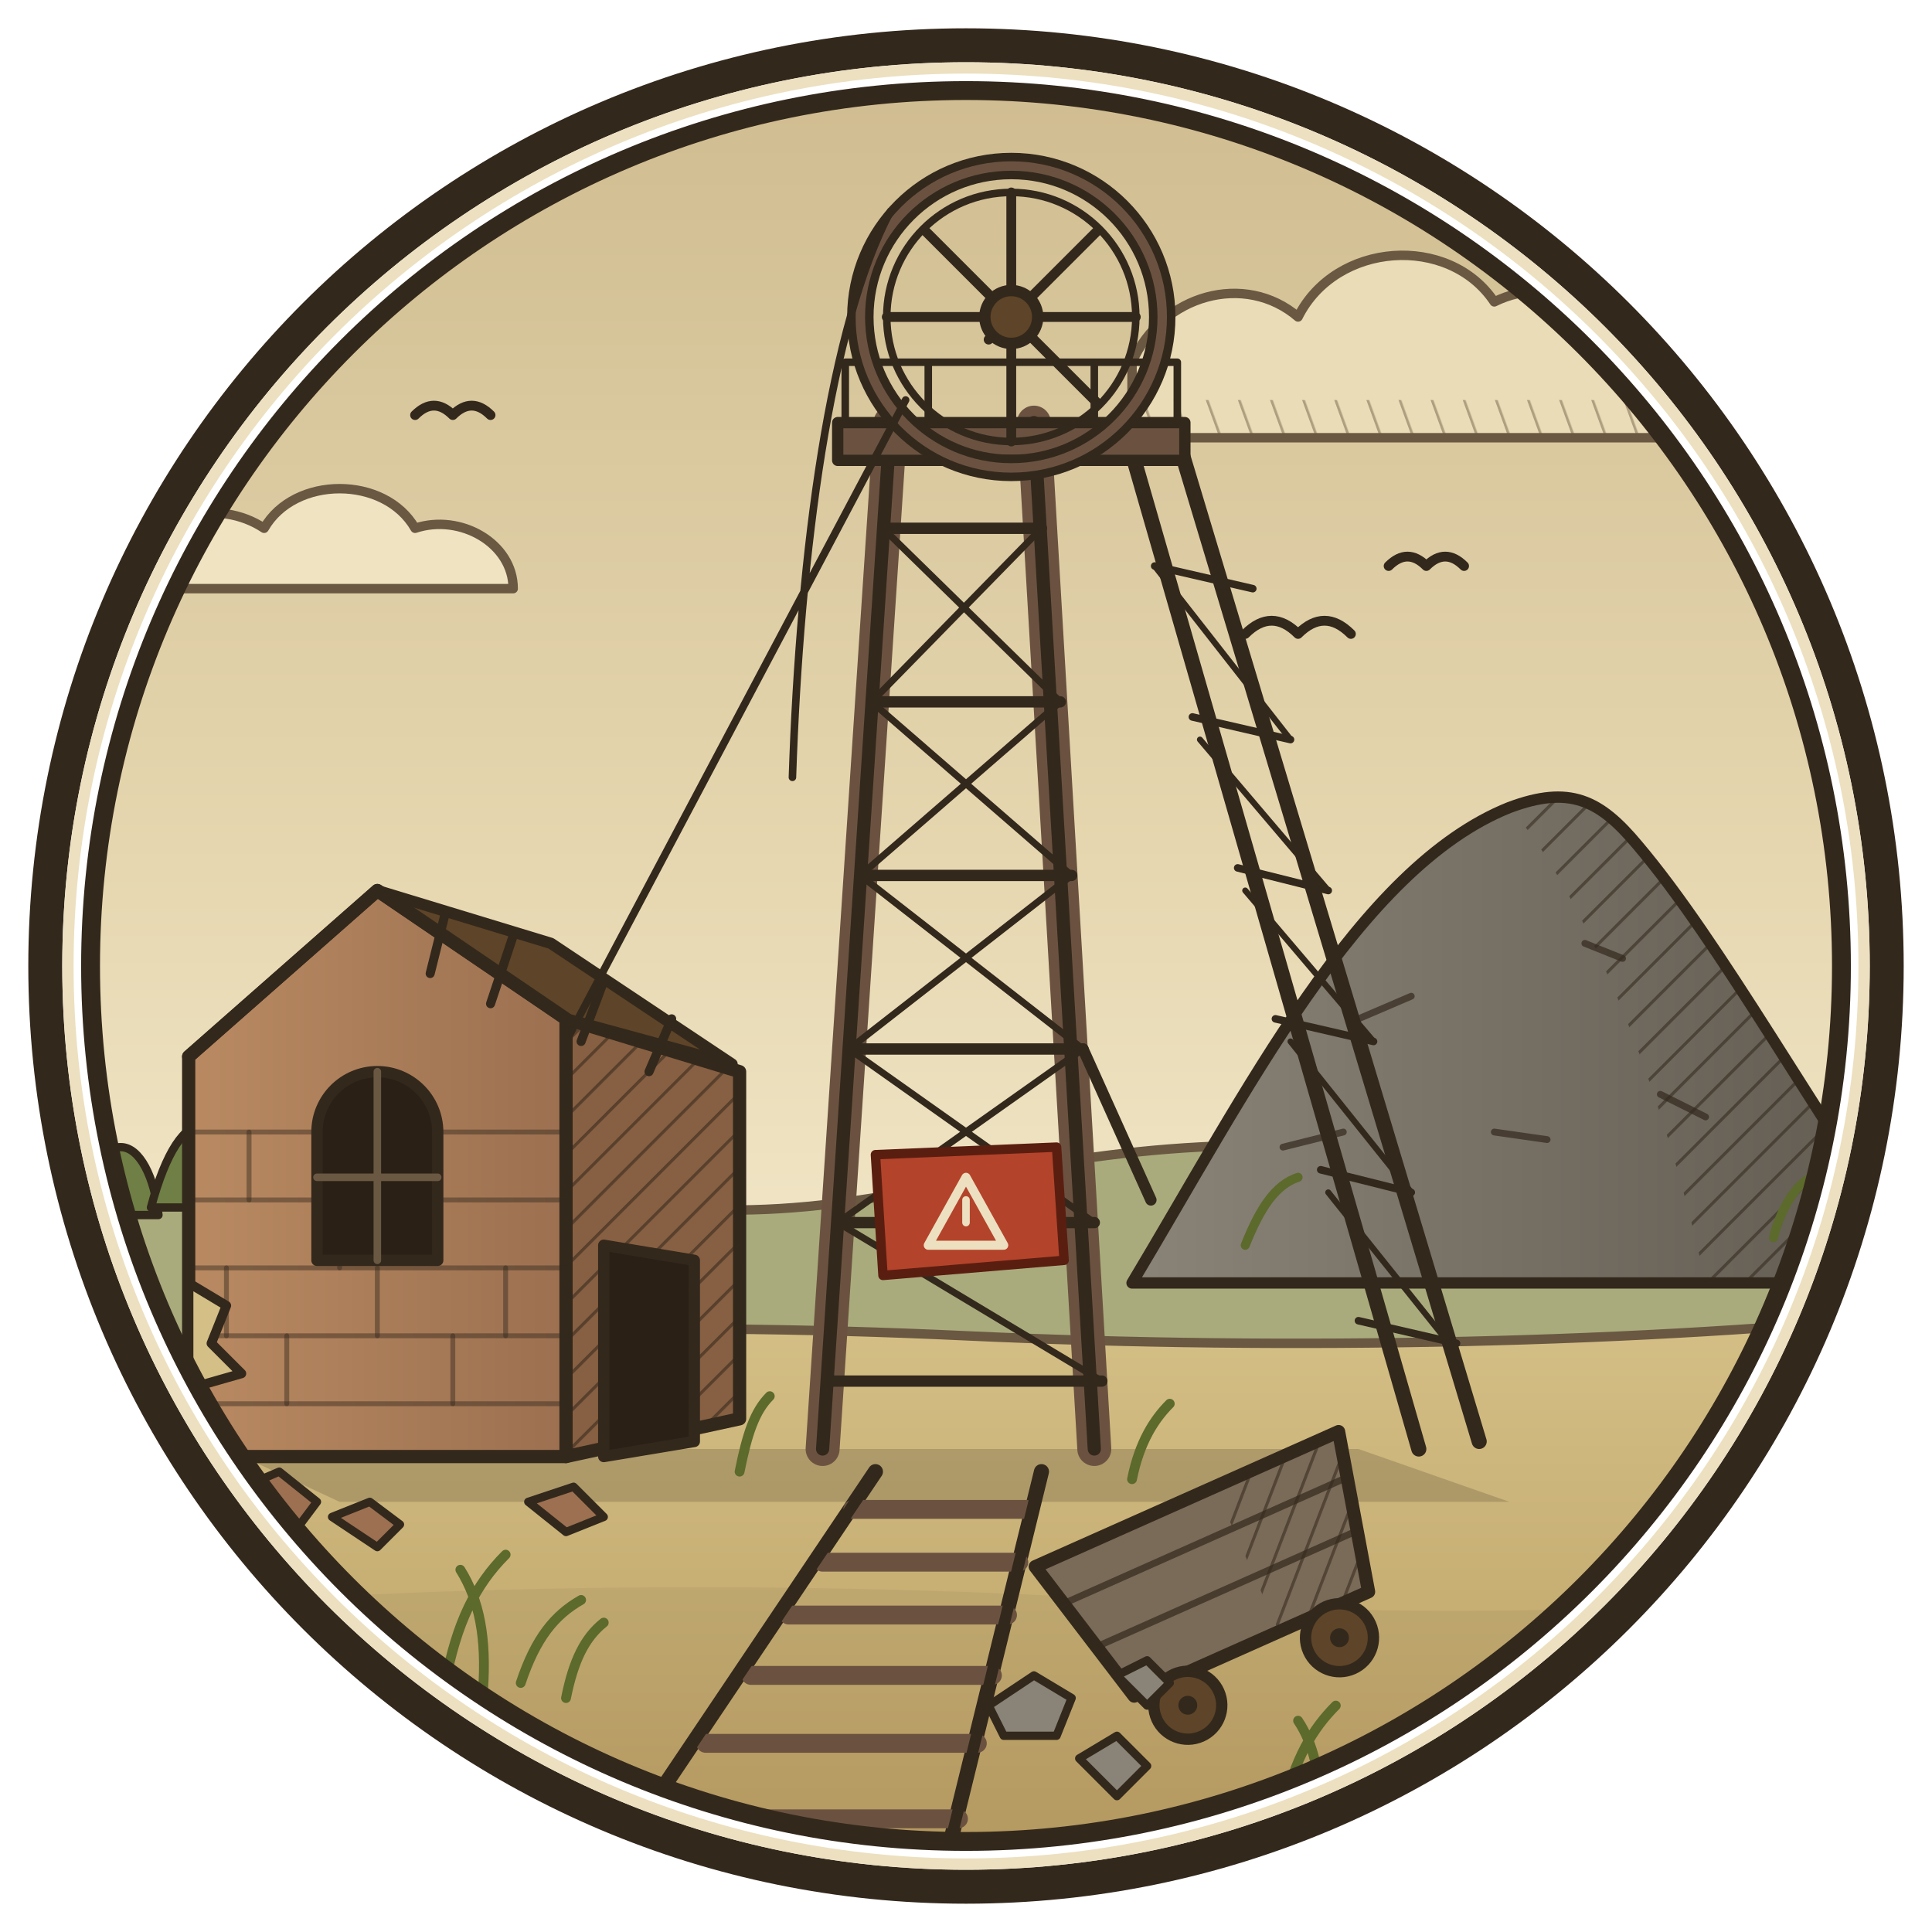
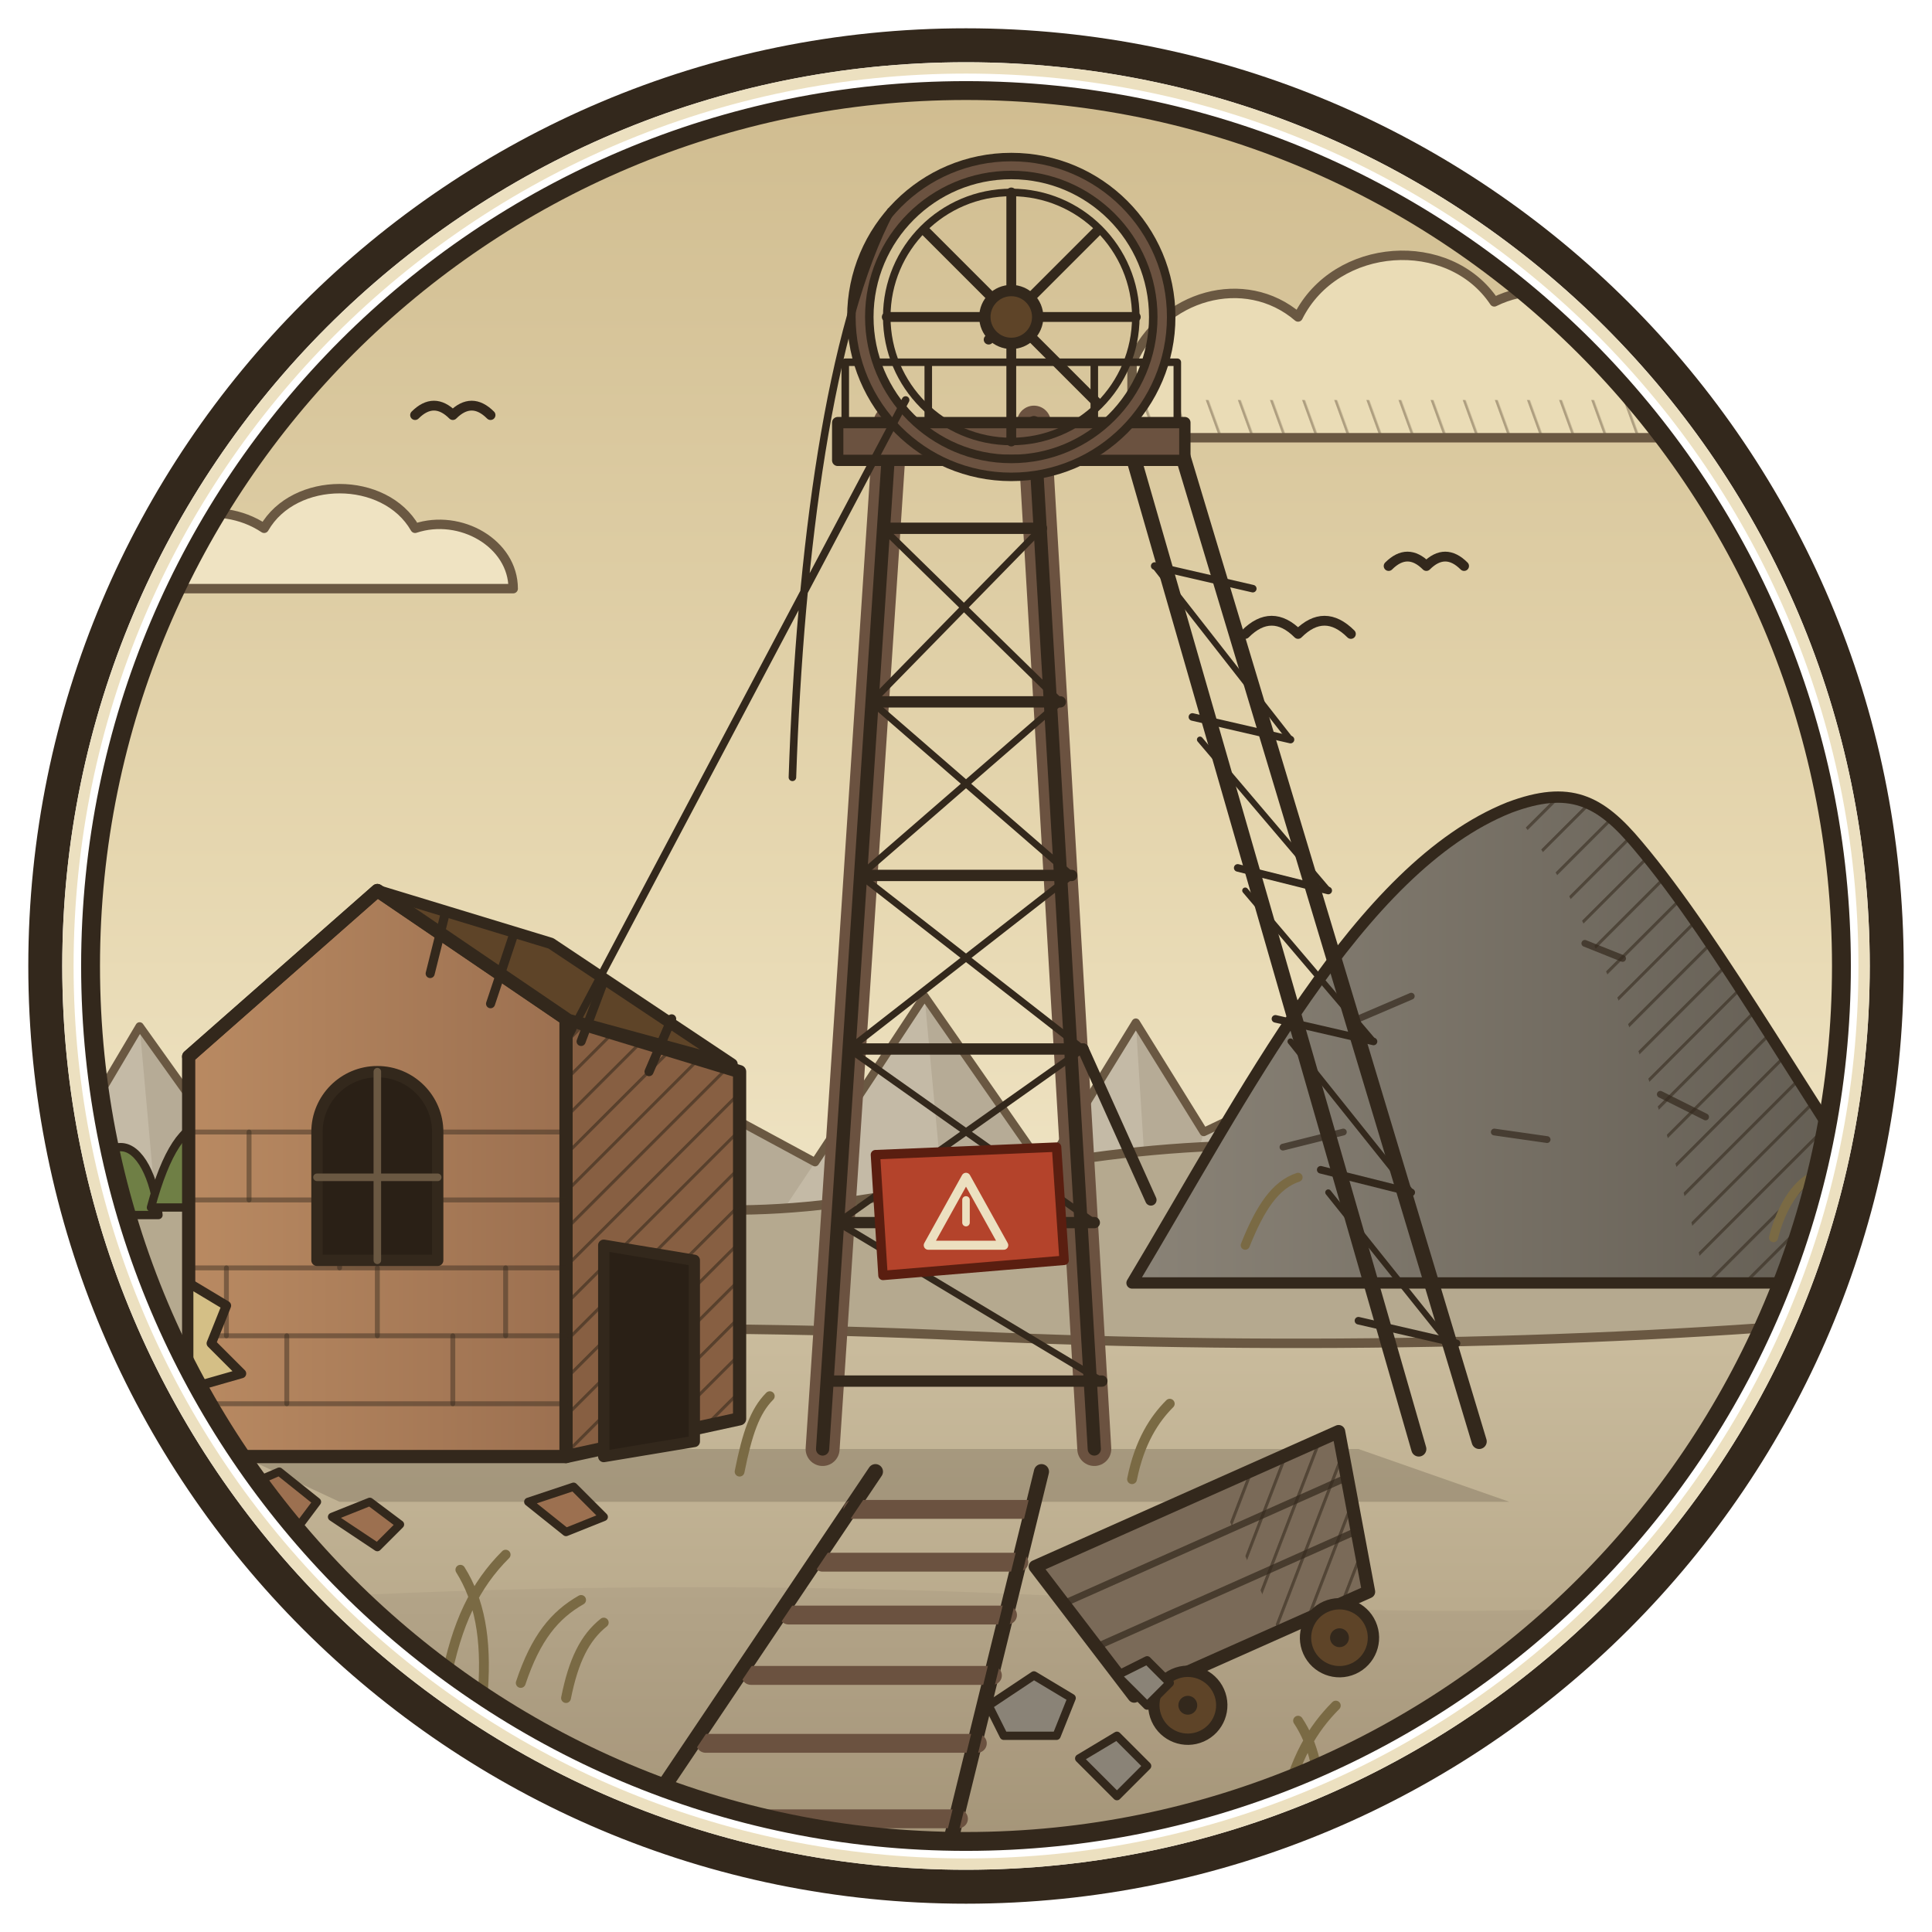
<svg xmlns="http://www.w3.org/2000/svg" viewBox="0 0 512 512">
  <defs>
    <clipPath id="disc">
      <circle cx="256" cy="256" r="232" />
    </clipPath>
    <linearGradient id="sky" x1="0" y1="0" x2="0" y2="1">
      <stop offset="0" stop-color="#cdb98c" />
      <stop offset="0.45" stop-color="#e6d7b0" />
      <stop offset="0.7" stop-color="#f3e9cc" />
    </linearGradient>
    <linearGradient id="field" x1="0" y1="0" x2="0" y2="1">
-       <stop offset="0" stop-color="#d4bf86" />
-       <stop offset="1" stop-color="#b89c5e" />
+       <stop offset="0" stop-color="#cbbd9e" />
+       <stop offset="1" stop-color="#a7977a" />
    </linearGradient>
    <linearGradient id="heap" x1="0" y1="0" x2="1" y2="0">
      <stop offset="0" stop-color="#8a8377" />
      <stop offset="1" stop-color="#5f594f" />
    </linearGradient>
    <linearGradient id="bricks" x1="0" y1="0" x2="1" y2="0">
      <stop offset="0" stop-color="#b98a62" />
      <stop offset="1" stop-color="#9c7050" />
    </linearGradient>
    <pattern id="hatch" width="7" height="7" patternUnits="userSpaceOnUse" patternTransform="rotate(45)">
      <path d="M0 0v7" stroke="#33281c" stroke-width="1.6" opacity="0.55" />
    </pattern>
    <pattern id="hatch-sky" width="8" height="8" patternUnits="userSpaceOnUse" patternTransform="rotate(-20)">
      <path d="M0 0v8" stroke="#6a5842" stroke-width="1.4" opacity="0.45" />
    </pattern>
  </defs>
  <g clip-path="url(#disc)">
    <rect width="512" height="512" fill="url(#sky)" />
    <g stroke="#6a5842" stroke-width="2.5" stroke-linejoin="round">
      <path d="M300 96c8-18 30-24 44-12 10-20 40-22 52-4 16-8 36 2 38 18 12 0 20 8 18 18H300z" fill="#eadcb6" />
      <path d="M300 106h152v10H300z" fill="url(#hatch-sky)" stroke="none" />
      <path d="M34 150c6-14 24-18 36-10 8-14 32-14 40 0 12-4 26 4 26 16H34z" fill="#efe3c2" />
    </g>
    <path d="M330 168q7-7 14 0q7-7 14 0M368 150q5-5 10 0q5-5 10 0M110 110q5-5 10 0q5-5 10 0" fill="none" stroke="#33281c" stroke-width="2.6" stroke-linecap="round" stroke-linejoin="round" />
-     <path d="M0 330c50-20 100-24 150-14s80 2 120-6 90-10 130 2 80 12 112 6V512H0z" fill="#a9ab7c" />
+     <path d="M-12 286 21 299 37 272 62 307 80 271 109 310 130 263 162 304 179 288 216 308 245 264 277 310 301 271 319 300 342 289 379 300 407 262 441 302 453 281 478 308 502 252 529 309V350H-12z" fill="#c4baa6" />
+     <path d="M-12 286L21 299L-4 350zM37 272L62 307L44 350zM80 271L109 310L87 350zM130 263L162 304L138 350zM179 288L216 308L188 350zM245 264L277 310L253 350zM301 271L319 300L306 350zM342 289L379 300L352 350zM407 262L441 302L415 350zM453 281L478 308L459 350zM502 252L529 309L509 350z" fill="#6a5842" opacity="0.16" />
+     <path d="M-12 286 21 299 37 272 62 307 80 271 109 310 130 263 162 304 179 288 216 308 245 264 277 310 301 271 319 300 342 289 379 300 407 262 441 302 453 281 478 308 502 252 529 309" fill="none" stroke="#6a5842" stroke-width="2.2" stroke-linejoin="round" />
+     <path d="M0 330c50-20 100-24 150-14s80 2 120-6 90-10 130 2 80 12 112 6V512H0z" fill="#b5a98f" />
    <path d="M0 330c50-20 100-24 150-14s80 2 120-6 90-10 130 2 80 12 112 6" fill="none" stroke="#6a5842" stroke-width="2.5" />
    <g fill="#6f7f45" stroke="#33281c" stroke-width="2.2" stroke-linejoin="round">
      <path d="M20 322c3-12 7-18 12-18s9 8 10 18z" />
      <path d="M40 320c4-15 9-22 14-22s10 9 11 22z" />
      <path d="M64 318c3-10 6-14 10-14s8 6 9 14z" />
    </g>
    <path d="M300 340c30-50 60-110 100-126 16-6 24-2 34 10 22 26 46 70 78 116z" fill="url(#heap)" stroke="#33281c" stroke-width="3" stroke-linejoin="round" />
    <path d="M400 214c18 20 40 70 52 126h60c-32-46-56-90-78-116-10-12-18-16-34-10z" fill="url(#hatch)" />
    <path d="M360 270l14-6M340 304l16-4M420 250l10 4M396 300l14 2M440 290l12 6" stroke="#33281c" stroke-width="1.8" stroke-linecap="round" opacity="0.7" />
-     <path d="M330 330c4-10 8-16 14-18M470 328c2-8 6-14 10-16" fill="none" stroke="#5c6a2c" stroke-width="2.4" stroke-linecap="round" />
+     <path d="M330 330c4-10 8-16 14-18M470 328c2-8 6-14 10-16" fill="none" stroke="#7a6a44" stroke-width="2.4" stroke-linecap="round" />
    <path d="M0 366c80-14 170-16 256-12s180 2 256-6V512H0z" fill="url(#field)" />
    <path d="M0 366c80-14 170-16 256-12s180 2 256-6" fill="none" stroke="#6a5842" stroke-width="2.5" />
    <path d="M0 430c90-10 200-12 300-6s150 2 212-6V512H0z" fill="#33281c" opacity="0.06" />
    <path d="M60 384H360l40 14H90z" fill="#33281c" opacity="0.2" />
    <g stroke="#33281c" stroke-linejoin="round" stroke-linecap="round">
      <path d="M150 270 196 284V376L150 386z" fill="#875f42" stroke-width="3.5" />
      <path d="M150 270 196 284V376L150 386z" fill="url(#hatch)" stroke="none" />
      <path d="M50 386V280L100 236 150 270V386z" fill="url(#bricks)" stroke-width="3.5" />
      <path d="M50 300h100M50 318h100M50 336h100M50 354h100M50 372h100" stroke-width="1.3" opacity="0.45" />
      <path d="M66 300v18M90 318v18M114 300v18M134 336v18M76 354v18M120 354v18M100 336v18M60 336v18" stroke-width="1.3" opacity="0.45" />
      <path d="M100 236 146 250 194 282 150 270z" fill="#5e4428" stroke-width="3" />
      <path d="M118 242l-4 16M136 248l-6 18M160 260l-6 16M178 270l-6 14" stroke-width="2.4" />
      <path d="M100 236l-50 44M100 236 150 270" fill="none" stroke-width="3.5" />
      <path d="M84 300a16 16 0 0 1 32 0v34H84z" fill="#2a2016" stroke-width="3" />
      <path d="M100 284v50M84 312h32" stroke="#6a5842" stroke-width="2" />
      <path d="M160 386V330l24 4v48z" fill="#2a2016" stroke-width="3" />
      <path d="M50 340l10 6-4 10 8 8-14 4z" fill="#d4bf86" stroke-width="2.5" />
    </g>
    <g stroke="#33281c" stroke-linecap="round" stroke-linejoin="round" fill="none">
      <path d="M300 120 376 384M312 116 392 382" stroke-width="4" />
      <path d="M306 150l26 6M316 190l26 6M328 230l24 6M338 270l26 6M350 310l24 6M360 350l26 6" stroke-width="2" />
      <path d="M306 150l36 46M318 196l34 40M330 236l34 40M342 276l32 40M352 316l32 40" stroke-width="1.6" />
      <path d="M218 384 236 112M290 384 274 112" stroke="#6b5240" stroke-width="9" />
      <path d="M218 384 236 112M290 384 274 112" stroke-width="3.5" />
      <path d="M234 140h42M231 186h50M228 232h56M225 278h62M222 324h68M220 366h72" stroke-width="3" />
      <path d="M234 140l47 46M276 140l-45 46M231 186l53 46M281 186l-53 46M228 232l59 46M284 232l-59 46M225 278l65 46M287 278l-65 46M222 324l70 42" stroke-width="1.8" />
      <path d="M287 278l18 40" stroke-width="3" />
      <path d="M222 112h92v10h-92z" fill="#6b5240" stroke-width="3" />
      <path d="M224 112V96M246 112V96M268 112V100M290 112V96M312 112V96M224 96h88" stroke-width="2" />
    </g>
    <g transform="translate(268 84)" stroke="#33281c" stroke-linecap="round" fill="none">
      <circle r="40" stroke-width="7" />
      <circle r="40" stroke="#6b5240" stroke-width="2.5" />
      <circle r="33" stroke-width="2" />
      <path d="M0-33V33M-33 0H33M-23-23 23 23M23-23-6 6" stroke-width="2.6" />
      <circle r="7" fill="#5e4428" stroke-width="3" />
    </g>
    <path d="M150 276 240 106M236 56c-16 30-24 90-26 150" fill="none" stroke="#33281c" stroke-width="2" stroke-linecap="round" />
    <g stroke="#33281c" stroke-linecap="round" stroke-linejoin="round" fill="none">
      <path d="M232 390 150 512M276 390 246 512" stroke-width="4" />
      <path d="M226 400h46M218 414h52M209 428h58M199 444h64M187 462h72M174 482h80M160 504h88" stroke="#6b5240" stroke-width="5" />
      <path d="M232 390 150 512M276 390 246 512" stroke-width="3" />
    </g>
    <g transform="translate(330 432) rotate(-24)" stroke="#33281c" stroke-linejoin="round" stroke-linecap="round">
      <path d="M-44-38h88l-10 42h-68z" fill="#7a6a58" stroke-width="3.5" />
      <path d="M8-38h36l-10 42H8z" fill="url(#hatch)" stroke="none" />
      <path d="M-40-26h80M-36-12h74" stroke-width="1.8" opacity="0.7" />
      <circle cx="-22" cy="12" r="9" fill="#5e4428" stroke-width="3" />
      <circle cx="22" cy="12" r="9" fill="#5e4428" stroke-width="3" />
      <circle cx="-22" cy="12" r="2" fill="#33281c" />
      <circle cx="22" cy="12" r="2" fill="#33281c" />
    </g>
    <g fill="#8a8377" stroke="#33281c" stroke-width="2.2" stroke-linejoin="round">
      <path d="M262 452l12-8 10 6-4 10h-14z" />
      <path d="M286 466l10-6 8 8-8 8z" />
      <path d="M296 444l8-4 6 6-6 6z" />
    </g>
    <g stroke="#33281c" stroke-linecap="round" stroke-linejoin="round">
      <path d="M236 318l-4-10M276 316l4-10" fill="none" stroke-width="1.6" />
      <path d="M232 306l48-2 2 30-48 4z" fill="#b4432b" stroke="#5a1e10" stroke-width="2.5" />
      <path d="M256 312l-10 18h20z" fill="none" stroke="#ece0c0" stroke-width="2.4" />
      <path d="M256 318v6" stroke="#ece0c0" stroke-width="2" />
    </g>
    <g fill="#9c7050" stroke="#33281c" stroke-width="2.2" stroke-linejoin="round">
      <path d="M60 396l14-6 10 8-6 8H62z" />
      <path d="M88 402l10-4 8 6-6 6z" />
      <path d="M140 398l12-4 8 8-10 4z" />
    </g>
-     <g fill="none" stroke="#5c6a2c" stroke-width="2.6" stroke-linecap="round">
+     <g fill="none" stroke="#7a6a44" stroke-width="2.6" stroke-linecap="round">
      <path d="M30 470c4-20 8-32 16-44M40 474c2-18 2-30-2-44M52 472c4-14 10-24 18-30" />
      <path d="M96 490c2-16 6-26 12-34M106 492c0-14-2-24-8-32M116 490c4-12 8-20 16-24" />
      <path d="M380 492c4-18 10-28 18-36M392 494c0-16-2-26-8-34" />
      <path d="M196 390c2-10 4-16 8-20M300 392c2-10 6-16 10-20M44 388c2-10 4-16 8-18" />
      <path d="M118 446c3-16 8-26 16-34M128 448c1-14-1-24-6-32M138 446c4-12 9-18 16-22M150 450c2-10 5-16 10-20" />
      <path d="M340 480c3-14 8-22 14-28M350 482c0-12-2-20-6-26M360 480c4-10 8-16 14-18" />
    </g>
  </g>
  <circle cx="256" cy="256" r="232" fill="none" stroke="#33281c" stroke-width="5" />
  <circle cx="256" cy="256" r="244" fill="none" stroke="#33281c" stroke-width="9" />
  <circle cx="256" cy="256" r="238" fill="none" stroke="#ece0c0" stroke-width="3" />
</svg>
